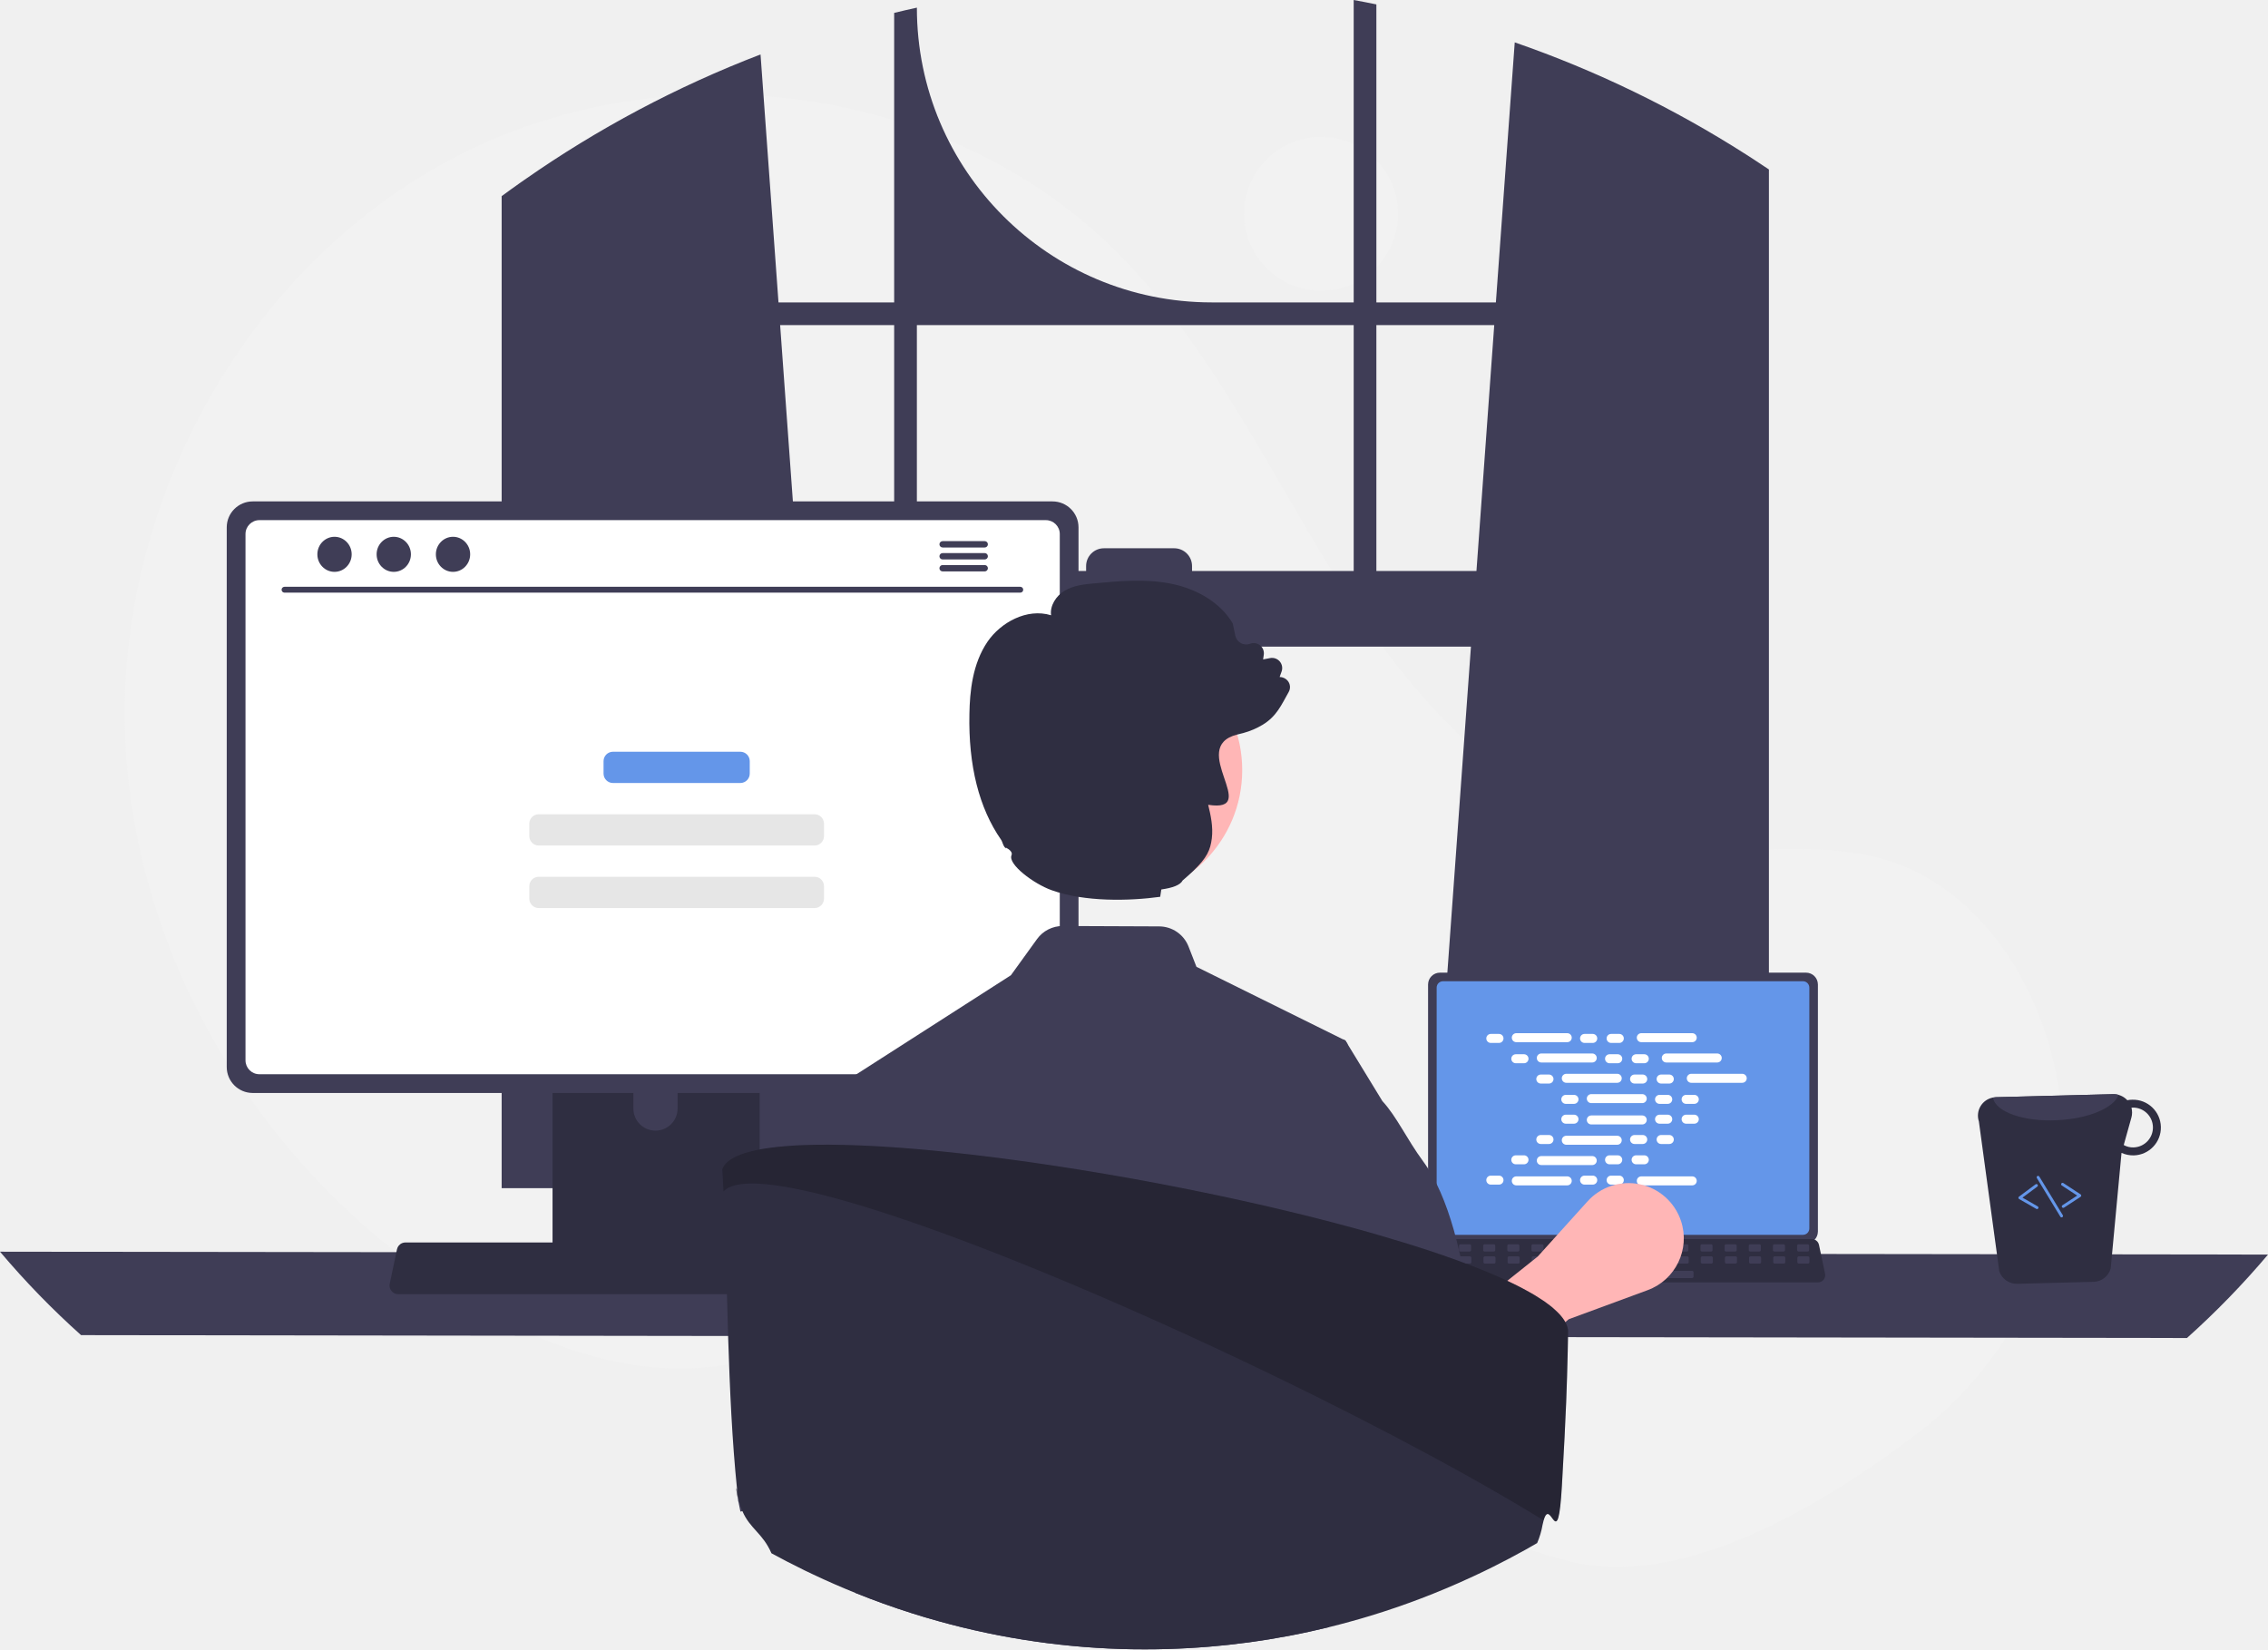
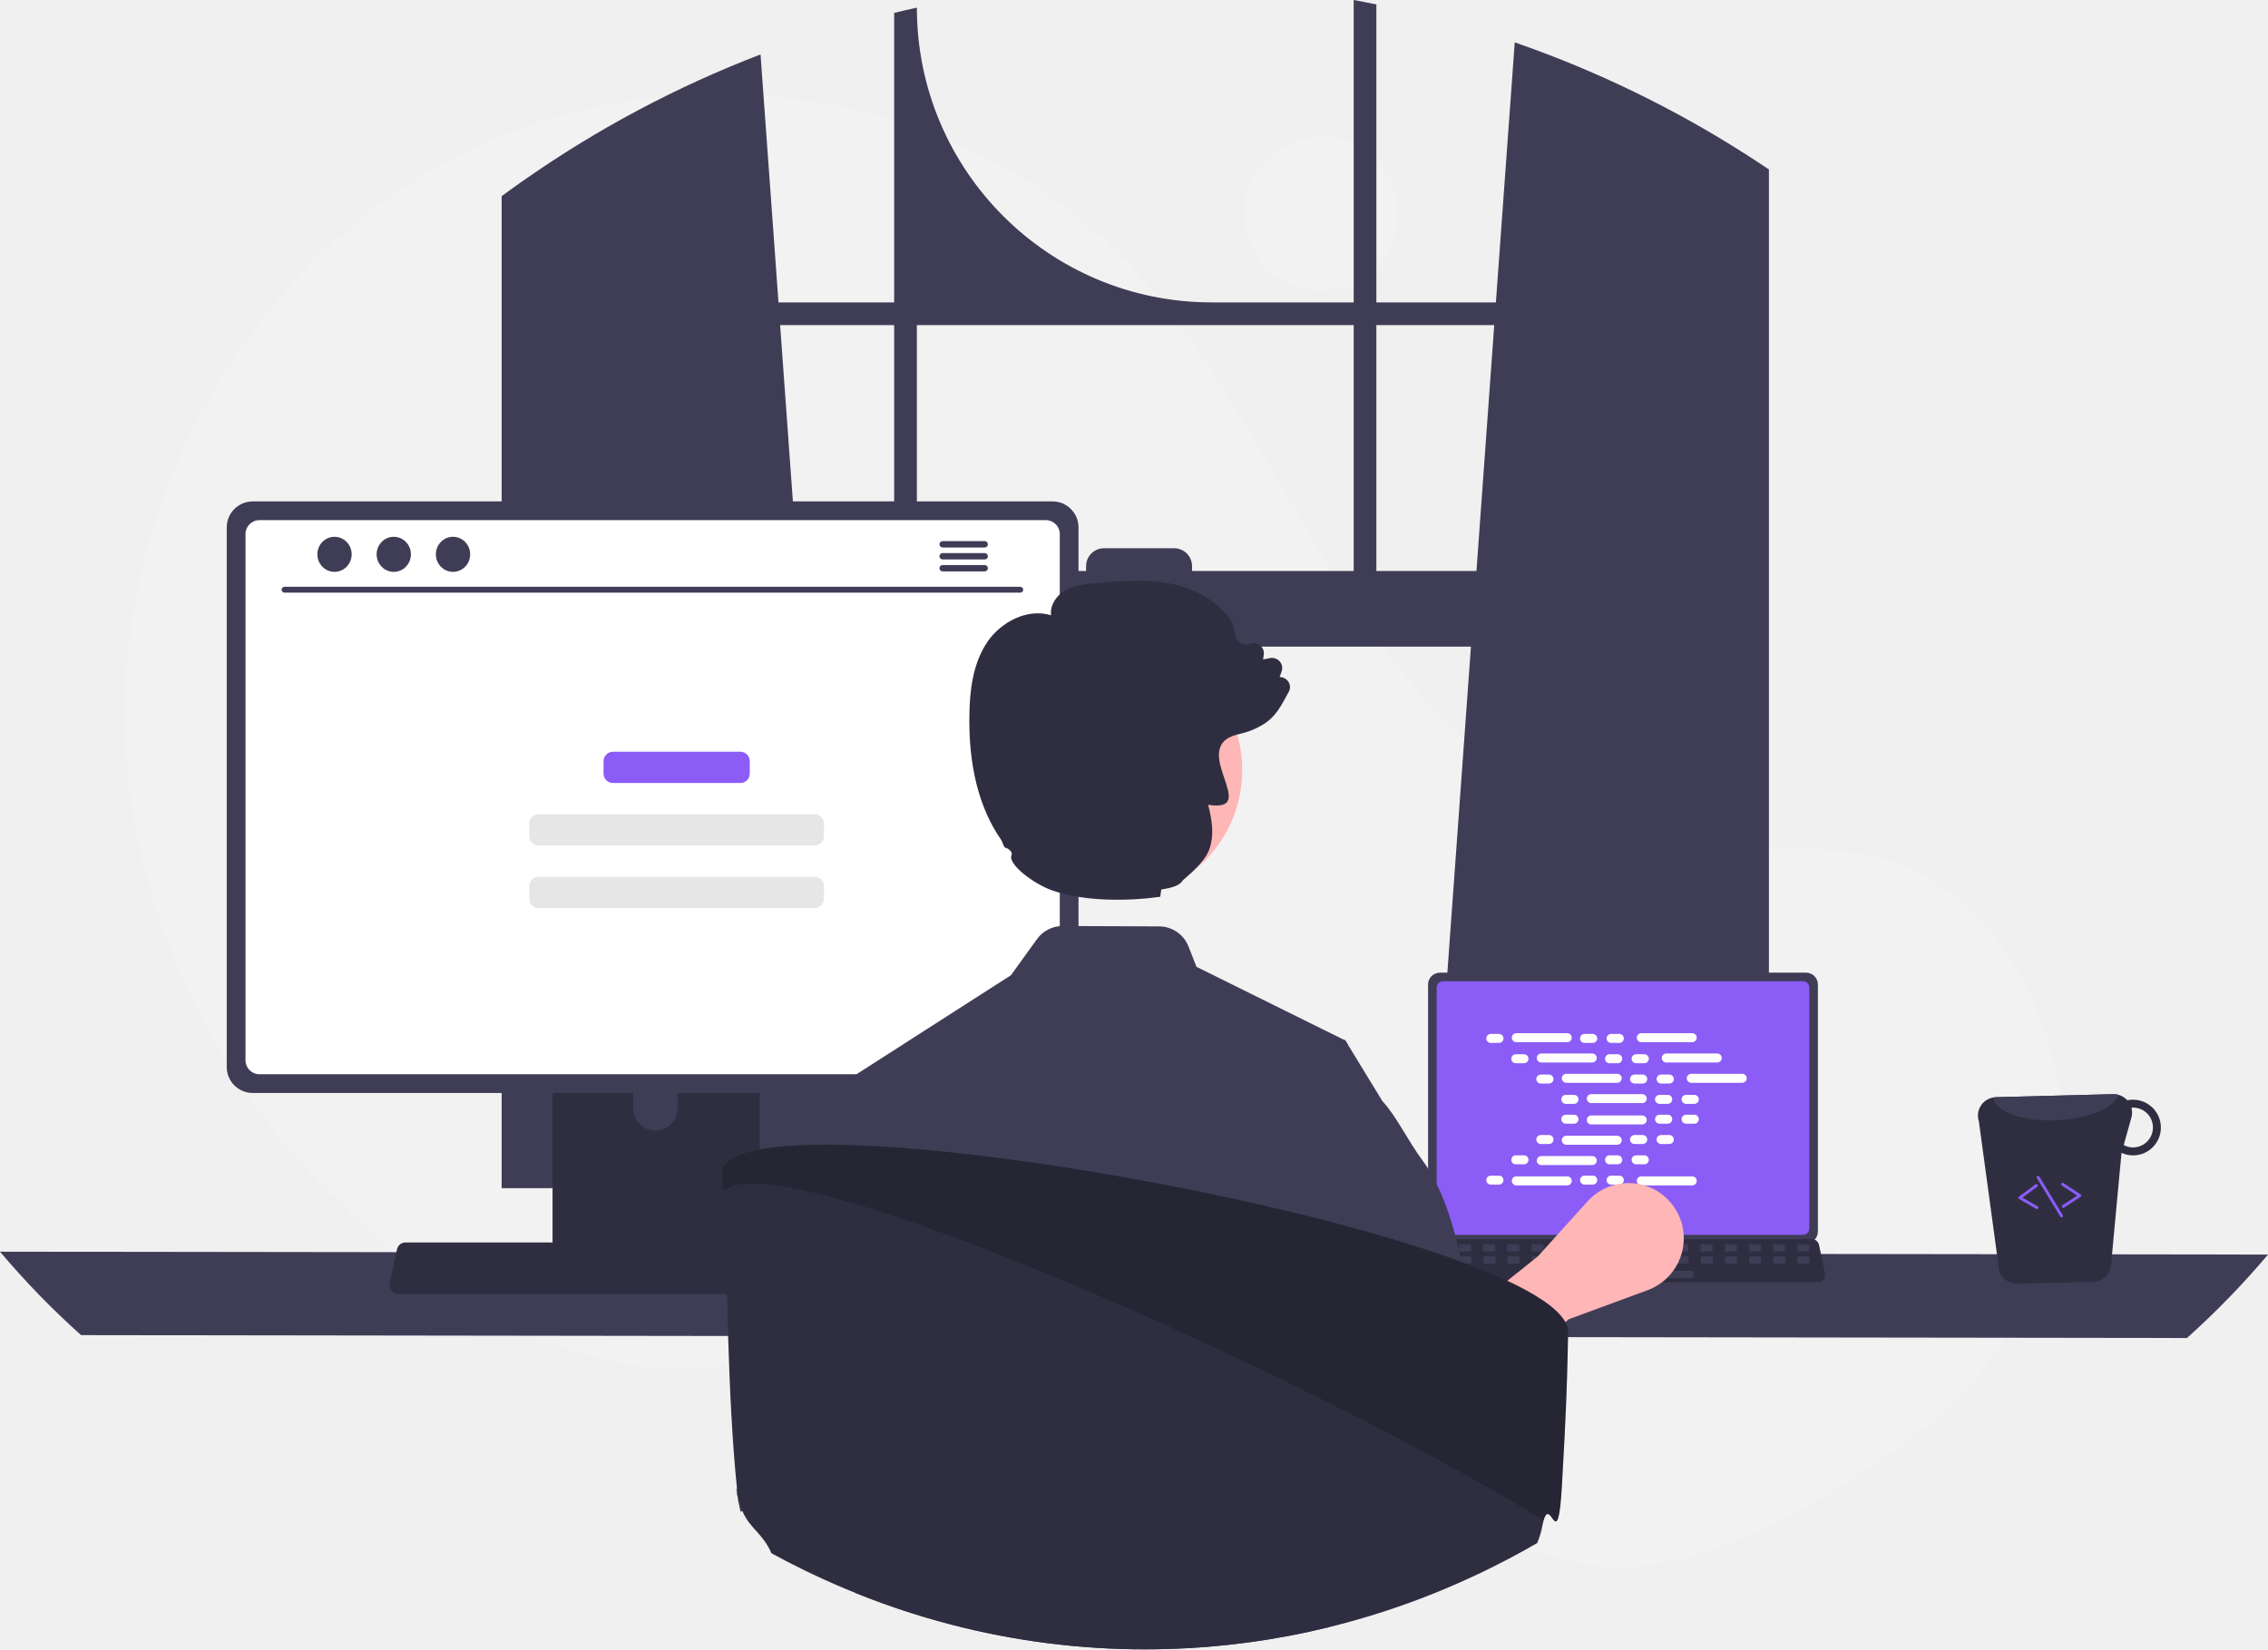
<svg xmlns="http://www.w3.org/2000/svg" data-name="Layer 1" width="786.82" height="572.258" viewBox="0 0 786.82 572.258">
  <circle cx="458.321" cy="74.182" r="26.701" fill="#f2f2f2" />
  <path d="M872.038,661.023c39.688-30.229,58.644-81.025,46.776-129.482q-.442-1.806-.934-3.604c-7.867-28.763-27.332-56.101-55.7-65.291-23.82-7.717-49.82-1.783-74.669-4.851-48.781-6.024-86.601-45.494-113.211-86.819-26.611-41.325-47.062-87.583-82.422-121.724-58.285-56.275-153.362-68.391-225.627-31.76C293.987,254.121,247.955,335.391,249.918,416.386c1.963,80.995,50.046,158.432,119.875,199.517,25.652,15.093,55.321,25.785,84.848,22.044,25.62-3.246,48.899-17.013,74.399-21.1,40.091-6.426,79.927,11.701,114.603,32.824,34.676,21.123,68.17,46.16,107.574,55.952C789.478,715.131,836.881,687.801,872.038,661.023Z" transform="translate(-206.59 -163.8711)" fill="#f2f2f2" />
  <path d="M815.016,219.191c-.87-.58-1.75-1.13-2.62-1.69a380.24,380.24,0,0,0-80.31-38.93l-6.54,90.22h-41.46v-103.39c-2.61-.54-5.24-1.05-7.87-1.53v104.92H626.946A102.27,102.27,0,0,1,524.676,166.521v-0c-2.64.57-5.26,1.18-7.88,1.83v100.44h-40.13l-6.23-86.03a380.858,380.858,0,0,0-81.94,43.53c-.44.3-.88.61-1.31.91-2.21,1.55-4.39,3.13-6.56,4.73v344.19h118.27l-2.09-28.95-11.5-158.95h231.59l-11.5,158.95-2.09,28.95h116.96v-353.45Q817.656,220.901,815.016,219.191Zm-298.22,142.78h-33.39l-6.17-85.3h39.56Zm159.42,0h-56.08v-1.69a6.18,6.18,0,0,0-6.19-6.18h-24.38a6.178,6.178,0,0,0-6.18,6.18v1.69h-58.71v-85.3h151.54Zm7.87,0v-85.3h40.89l-6.17,85.3Z" transform="translate(-206.59 -163.8711)" fill="#3f3d56" />
  <path d="M206.59,598.162a289.003,289.003,0,0,0,28.12,28.95l730.58,1a289.003,289.003,0,0,0,28.12-28.95Z" transform="translate(-206.59 -163.8711)" fill="#3f3d56" />
  <path d="M702.02,505.462v85.704a4.122,4.122,0,0,0,4.119,4.119H833.143a4.122,4.122,0,0,0,4.119-4.119v-85.704a4.124,4.124,0,0,0-4.119-4.115H706.139A4.124,4.124,0,0,0,702.02,505.462Z" transform="translate(-206.59 -163.8711)" fill="#3f3d56" />
-   <path d="M704.999,506.529V590.109a2.205,2.205,0,0,0,2.201,2.201H832.086a2.205,2.205,0,0,0,2.201-2.201V506.529a2.206,2.206,0,0,0-2.201-2.206H707.201A2.206,2.206,0,0,0,704.999,506.529Z" transform="translate(-206.59 -163.8711)" fill="#6496e9" />
+   <path d="M704.999,506.529V590.109a2.205,2.205,0,0,0,2.201,2.201H832.086a2.205,2.205,0,0,0,2.201-2.201V506.529a2.206,2.206,0,0,0-2.201-2.206H707.201A2.206,2.206,0,0,0,704.999,506.529Z" transform="translate(-206.59 -163.8711)" fill="#8b5cf6" />
  <path d="M699.364,607.881a2.47,2.47,0,0,0,1.943.93H837.299a2.502,2.502,0,0,0,2.446-3.016l-2.111-10.027a2.507,2.507,0,0,0-1.558-1.818,2.425,2.425,0,0,0-.888-.168H703.41a2.424,2.424,0,0,0-.888.168,2.507,2.507,0,0,0-1.558,1.818l-2.111,10.027A2.501,2.501,0,0,0,699.364,607.881Z" transform="translate(-206.59 -163.8711)" fill="#2f2e41" />
  <rect x="830.034" y="595.588" width="4.188" height="2.513" rx="0.488" transform="translate(1457.666 1029.819) rotate(-180)" fill="#3f3d56" />
  <rect x="821.657" y="595.588" width="4.188" height="2.513" rx="0.488" transform="translate(1440.912 1029.819) rotate(-180)" fill="#3f3d56" />
  <rect x="813.28" y="595.588" width="4.188" height="2.513" rx="0.488" transform="translate(1424.158 1029.819) rotate(-180)" fill="#3f3d56" />
  <rect x="804.903" y="595.588" width="4.188" height="2.513" rx="0.488" transform="translate(1407.404 1029.819) rotate(-180)" fill="#3f3d56" />
  <rect x="796.526" y="595.588" width="4.188" height="2.513" rx="0.488" transform="translate(1390.65 1029.819) rotate(-180)" fill="#3f3d56" />
  <rect x="788.149" y="595.588" width="4.188" height="2.513" rx="0.488" transform="translate(1373.896 1029.819) rotate(-180)" fill="#3f3d56" />
  <rect x="779.772" y="595.588" width="4.188" height="2.513" rx="0.488" transform="translate(1357.142 1029.819) rotate(-180)" fill="#3f3d56" />
  <rect x="771.395" y="595.588" width="4.188" height="2.513" rx="0.488" transform="translate(1340.388 1029.819) rotate(-180)" fill="#3f3d56" />
  <rect x="763.018" y="595.588" width="4.188" height="2.513" rx="0.488" transform="translate(1323.634 1029.819) rotate(-180)" fill="#3f3d56" />
  <rect x="754.641" y="595.588" width="4.188" height="2.513" rx="0.488" transform="translate(1306.88 1029.819) rotate(-180)" fill="#3f3d56" />
  <rect x="746.264" y="595.588" width="4.188" height="2.513" rx="0.488" transform="translate(1290.126 1029.819) rotate(-180)" fill="#3f3d56" />
  <rect x="737.887" y="595.588" width="4.188" height="2.513" rx="0.488" transform="translate(1273.372 1029.819) rotate(-180)" fill="#3f3d56" />
  <rect x="729.51" y="595.588" width="4.188" height="2.513" rx="0.488" transform="translate(1256.618 1029.819) rotate(-180)" fill="#3f3d56" />
  <rect x="721.133" y="595.588" width="4.188" height="2.513" rx="0.488" transform="translate(1239.865 1029.819) rotate(-180)" fill="#3f3d56" />
  <rect x="712.756" y="595.588" width="4.188" height="2.513" rx="0.488" transform="translate(1223.111 1029.819) rotate(-180)" fill="#3f3d56" />
  <rect x="704.379" y="595.588" width="4.188" height="2.513" rx="0.488" transform="translate(1206.357 1029.819) rotate(-180)" fill="#3f3d56" />
  <rect x="830.133" y="599.777" width="4.188" height="2.513" rx="0.488" transform="translate(1457.864 1038.196) rotate(-180)" fill="#3f3d56" />
  <rect x="821.756" y="599.777" width="4.188" height="2.513" rx="0.488" transform="translate(1441.11 1038.196) rotate(-180)" fill="#3f3d56" />
  <rect x="813.379" y="599.777" width="4.188" height="2.513" rx="0.488" transform="translate(1424.356 1038.196) rotate(-180)" fill="#3f3d56" />
  <rect x="805.002" y="599.777" width="4.188" height="2.513" rx="0.488" transform="translate(1407.602 1038.196) rotate(-180)" fill="#3f3d56" />
  <rect x="796.625" y="599.777" width="4.188" height="2.513" rx="0.488" transform="translate(1390.848 1038.196) rotate(-180)" fill="#3f3d56" />
  <rect x="788.248" y="599.777" width="4.188" height="2.513" rx="0.488" transform="translate(1374.094 1038.196) rotate(-180)" fill="#3f3d56" />
  <rect x="779.871" y="599.777" width="4.188" height="2.513" rx="0.488" transform="translate(1357.34 1038.196) rotate(-180)" fill="#3f3d56" />
  <rect x="771.494" y="599.777" width="4.188" height="2.513" rx="0.488" transform="translate(1340.586 1038.196) rotate(-180)" fill="#3f3d56" />
  <rect x="763.117" y="599.777" width="4.188" height="2.513" rx="0.488" transform="translate(1323.832 1038.196) rotate(-180)" fill="#3f3d56" />
  <rect x="754.74" y="599.777" width="4.188" height="2.513" rx="0.488" transform="translate(1307.078 1038.196) rotate(-180)" fill="#3f3d56" />
  <rect x="746.363" y="599.777" width="4.188" height="2.513" rx="0.488" transform="translate(1290.324 1038.196) rotate(-180)" fill="#3f3d56" />
  <rect x="737.986" y="599.777" width="4.188" height="2.513" rx="0.488" transform="translate(1273.57 1038.196) rotate(-180)" fill="#3f3d56" />
  <rect x="729.609" y="599.777" width="4.188" height="2.513" rx="0.488" transform="translate(1256.816 1038.196) rotate(-180)" fill="#3f3d56" />
  <rect x="721.232" y="599.777" width="4.188" height="2.513" rx="0.488" transform="translate(1240.062 1038.196) rotate(-180)" fill="#3f3d56" />
  <rect x="712.855" y="599.777" width="4.188" height="2.513" rx="0.488" transform="translate(1223.309 1038.196) rotate(-180)" fill="#3f3d56" />
  <rect x="704.478" y="599.777" width="4.188" height="2.513" rx="0.488" transform="translate(1206.555 1038.196) rotate(-180)" fill="#3f3d56" />
  <rect x="760.604" y="604.803" width="33.508" height="2.513" rx="0.488" transform="translate(1348.126 1048.248) rotate(-180)" fill="#3f3d56" />
  <rect x="515.631" y="358.737" width="5.966" height="3.122" rx="1.561" fill="#fff" />
  <rect x="548.154" y="358.737" width="5.966" height="3.122" rx="1.561" fill="#fff" />
  <rect x="557.369" y="358.737" width="5.966" height="3.122" rx="1.561" fill="#fff" />
  <rect x="524.477" y="358.477" width="20.796" height="3.122" rx="1.561" fill="#fff" />
  <rect x="567.841" y="358.477" width="20.796" height="3.122" rx="1.561" fill="#fff" />
  <rect x="524.304" y="365.784" width="5.966" height="3.122" rx="1.561" fill="#fff" />
  <rect x="556.827" y="365.784" width="5.966" height="3.122" rx="1.561" fill="#fff" />
  <rect x="566.042" y="365.784" width="5.966" height="3.122" rx="1.561" fill="#fff" />
  <rect x="533.15" y="365.523" width="20.796" height="3.122" rx="1.561" fill="#fff" />
  <rect x="576.514" y="365.523" width="20.796" height="3.122" rx="1.561" fill="#fff" />
  <rect x="532.977" y="372.83" width="5.966" height="3.122" rx="1.561" fill="#fff" />
  <rect x="565.5" y="372.83" width="5.966" height="3.122" rx="1.561" fill="#fff" />
  <rect x="574.715" y="372.83" width="5.966" height="3.122" rx="1.561" fill="#fff" />
  <rect x="541.823" y="372.57" width="20.796" height="3.122" rx="1.561" fill="#fff" />
  <rect x="585.187" y="372.57" width="20.796" height="3.122" rx="1.561" fill="#fff" />
  <rect x="541.649" y="379.877" width="5.966" height="3.122" rx="1.561" fill="#fff" />
  <rect x="574.172" y="379.877" width="5.966" height="3.122" rx="1.561" fill="#fff" />
  <rect x="583.387" y="379.877" width="5.966" height="3.122" rx="1.561" fill="#fff" />
  <rect x="550.496" y="379.617" width="20.796" height="3.122" rx="1.561" fill="#fff" />
  <rect x="548.154" y="407.898" width="5.966" height="3.122" rx="1.561" fill="#fff" />
  <rect x="557.369" y="407.898" width="5.966" height="3.122" rx="1.561" fill="#fff" />
  <rect x="567.841" y="408.158" width="20.796" height="3.122" rx="1.561" fill="#fff" />
  <rect x="515.631" y="407.898" width="5.966" height="3.122" rx="1.561" fill="#fff" />
  <rect x="524.477" y="408.158" width="20.796" height="3.122" rx="1.561" fill="#fff" />
  <rect x="524.304" y="400.851" width="5.966" height="3.122" rx="1.561" fill="#fff" />
  <rect x="556.827" y="400.851" width="5.966" height="3.122" rx="1.561" fill="#fff" />
  <rect x="566.042" y="400.851" width="5.966" height="3.122" rx="1.561" fill="#fff" />
  <rect x="533.15" y="401.111" width="20.796" height="3.122" rx="1.561" fill="#fff" />
  <rect x="532.977" y="393.804" width="5.966" height="3.122" rx="1.561" fill="#fff" />
  <rect x="565.5" y="393.804" width="5.966" height="3.122" rx="1.561" fill="#fff" />
  <rect x="574.715" y="393.804" width="5.966" height="3.122" rx="1.561" fill="#fff" />
  <rect x="541.823" y="394.064" width="20.796" height="3.122" rx="1.561" fill="#fff" />
  <rect x="541.649" y="386.758" width="5.966" height="3.122" rx="1.561" fill="#fff" />
  <rect x="574.172" y="386.758" width="5.966" height="3.122" rx="1.561" fill="#fff" />
  <rect x="583.387" y="386.758" width="5.966" height="3.122" rx="1.561" fill="#fff" />
  <rect x="550.496" y="387.018" width="20.796" height="3.122" rx="1.561" fill="#fff" />
  <path d="M711.507,654.353l-13.35-21.102,41.902-33.403,17.295-19.161a19.161,19.161,0,0,1,32.418,6.828h0a19.161,19.161,0,0,1-11.57,23.991l-27.349,10.075Z" transform="translate(-206.59 -163.8711)" fill="#ffb6b6" />
  <path d="M398.28,501.352v102.56h71.85v-102.56a3.448,3.448,0,0,0-2.43-3.3,3.175,3.175,0,0,0-1.03-.16H401.75A3.463,3.463,0,0,0,398.28,501.352Zm28.04,35.24a7.67,7.67,0,0,1,15.34,0v11.9a7.67,7.67,0,0,1-15.34,0Z" transform="translate(-206.59 -163.8711)" fill="#2f2e41" />
  <path d="M398.06,600.632v9.89a1.946,1.946,0,0,0,1.93,1.94h68.43a1.94,1.94,0,0,0,1.93-1.94v-9.89Z" transform="translate(-206.59 -163.8711)" fill="#3f3d56" />
  <path d="M285.25,346.832V534.092a9.007,9.007,0,0,0,9,9h277.5a9.007,9.007,0,0,0,9-9V346.832a9.011,9.011,0,0,0-9-8.99H294.25A9.012,9.012,0,0,0,285.25,346.832Z" transform="translate(-206.59 -163.8711)" fill="#3f3d56" />
  <path d="M291.76,349.162v182.62a4.818,4.818,0,0,0,4.81,4.81H569.44a4.818,4.818,0,0,0,4.81-4.81v-182.62a4.82,4.82,0,0,0-4.81-4.82H296.57A4.821,4.821,0,0,0,291.76,349.162Z" transform="translate(-206.59 -163.8711)" fill="#fff" />
  <path d="M342.4,611.792a2.948,2.948,0,0,0,2.32,1.11h162.34a2.987,2.987,0,0,0,2.92-3.6l-2.52-11.97a2.993,2.993,0,0,0-1.86-2.17,2.895,2.895,0,0,0-1.06-.2H347.23a2.894,2.894,0,0,0-1.06.2,2.992,2.992,0,0,0-1.86,2.17l-2.52,11.97A2.985,2.985,0,0,0,342.4,611.792Z" transform="translate(-206.59 -163.8711)" fill="#2f2e41" />
  <path d="M560.585,369.499H305.261a1.016,1.016,0,0,1,0-2.031H560.585a1.016,1.016,0,0,1,0,2.031Z" transform="translate(-206.59 -163.8711)" fill="#3f3d56" />
  <ellipse cx="116.051" cy="192.33" rx="5.95" ry="6.083" fill="#3f3d56" />
  <ellipse cx="136.607" cy="192.33" rx="5.95" ry="6.083" fill="#3f3d56" />
  <ellipse cx="157.163" cy="192.33" rx="5.95" ry="6.083" fill="#3f3d56" />
  <path d="M548.206,351.622h-14.6a1.105,1.105,0,0,0,0,2.21h14.6a1.105,1.105,0,0,0,0-2.21Z" transform="translate(-206.59 -163.8711)" fill="#3f3d56" />
  <path d="M548.206,355.772h-14.6a1.105,1.105,0,0,0,0,2.21h14.6a1.105,1.105,0,0,0,0-2.21Z" transform="translate(-206.59 -163.8711)" fill="#3f3d56" />
  <path d="M548.206,359.922h-14.6a1.105,1.105,0,0,0,0,2.21h14.6a1.105,1.105,0,0,0,0-2.21Z" transform="translate(-206.59 -163.8711)" fill="#3f3d56" />
  <path d="M900.186,604.972a6.416,6.416,0,0,0,6.183,4.331l26.492-.682a6.329,6.329,0,0,0,5.981-4.657l3.749-40.087a9.794,9.794,0,0,0,4.238.871,9.661,9.661,0,1,0-.485-19.317,8.184,8.184,0,0,0-1.736.181,6.548,6.548,0,0,0-4.874-2.103l-40.751,1.052a5.853,5.853,0,0,0-1.005.125,6.365,6.365,0,0,0-4.873,8.265Zm43.173-43.817,2.668-9.553a6.506,6.506,0,0,0,.02-3.375c.129-0.0.244-.062.373-.062a6.91,6.91,0,0,1,.324,13.817A6.505,6.505,0,0,1,943.359,561.156Z" transform="translate(-206.59 -163.8711)" fill="#2f2e41" />
  <path d="M897.978,544.686c.868,4.964,10.629,8.454,22.366,7.847,10.793-.497,19.617-4.287,21.234-8.778a6.025,6.025,0,0,0-1.844-.246l-40.751,1.052A5.853,5.853,0,0,0,897.978,544.686Z" transform="translate(-206.59 -163.8711)" fill="#3f3d56" />
-   <path d="M922.494,582.944a.497.497,0,0,0,.151-.066l5.753-3.766a.499.499,0,0,0,0-.836l-5.98-3.917a.5.5,0,1,0-.548.836l5.341,3.498-5.114,3.348a.5.5,0,0,0,.396.903Z" transform="translate(-206.59 -163.8711)" fill="#6496e9" />
-   <path d="M913.408,583.363a.5.5,0,0,0,.126-.918l-5.303-3.04,5.126-3.807a.5.5,0,1,0-.596-.802l-5.739,4.263a.5.5,0,0,0,.049.835l5.965,3.42A.5.5,0,0,0,913.408,583.363Z" transform="translate(-206.59 -163.8711)" fill="#6496e9" />
-   <path d="M921.922,586.244a.482.482,0,0,0,.137-.058.5.5,0,0,0,.168-.687l-8.155-13.408a.5.5,0,0,0-.854.521l8.155,13.408A.5.5,0,0,0,921.922,586.244Z" transform="translate(-206.59 -163.8711)" fill="#6496e9" />
-   <rect x="209.385" y="260.827" width="50.719" height="10.846" rx="3.264" fill="#6496e9" />
+   <path d="M922.494,582.944a.497.497,0,0,0,.151-.066l5.753-3.766a.499.499,0,0,0,0-.836l-5.98-3.917a.5.5,0,1,0-.548.836l5.341,3.498-5.114,3.348a.5.5,0,0,0,.396.903Z" transform="translate(-206.59 -163.8711)" fill="#8b5cf6" />
+   <path d="M913.408,583.363a.5.5,0,0,0,.126-.918l-5.303-3.04,5.126-3.807a.5.5,0,1,0-.596-.802l-5.739,4.263a.5.5,0,0,0,.049.835l5.965,3.42A.5.5,0,0,0,913.408,583.363Z" transform="translate(-206.59 -163.8711)" fill="#8b5cf6" />
+   <path d="M921.922,586.244a.482.482,0,0,0,.137-.058.5.5,0,0,0,.168-.687l-8.155-13.408a.5.5,0,0,0-.854.521l8.155,13.408A.5.5,0,0,0,921.922,586.244Z" transform="translate(-206.59 -163.8711)" fill="#8b5cf6" />
+   <rect x="209.385" y="260.827" width="50.719" height="10.846" rx="3.264" fill="#8b5cf6" />
  <rect x="183.626" y="282.519" width="102.236" height="10.846" rx="3.264" fill="#e6e6e6" />
  <rect x="183.626" y="304.21" width="102.236" height="10.846" rx="3.264" fill="#e6e6e6" />
  <path d="M497.301,540.717l.217.684.011.023,6.525,19.838,7.506,22.861,14.123,42.961.137,6.673v.023l1.049,53.684-2.909,7.278,3.274,11.932s-1.506-18.037-9.582-7.679c-4.574,5.886-9.925,11.91-14.317,17.556q9.6,3.884,19.507,7.027c1.426.456,2.863.89,4.301,1.323q.462.137.924.274a266.863,266.863,0,0,0,67.351,10.826c1.186.034,2.35.057,3.479.08.399.011.787.023,1.175.023,1.278.011,2.544.023,3.822.023q3.867,0,7.7-.114a266.853,266.853,0,0,0,56.091-7.586c-.125-7.586-.468-16.45-.958-25.918-.228-4.643-5.35-9.674-5.658-14.533-.217-3.65,4.381-7.084,4.141-10.792-1.551-22.827-3.491-14.064-4.928-30.229q-.222-2.379-.411-4.552c-.924-10.381-1.563-16.872-1.563-16.872l6.137-38.683,9.639-60.734-.742-1.221-.833-.411-50.844-25.165-2.761-7.073a10.979,10.979,0,0,0-10.141-6.947l-33.493-.137a10.931,10.931,0,0,0-8.909,4.529l-9.069,12.56Z" transform="translate(-206.59 -163.8711)" fill="#3f3d56" />
  <path d="M533.407,617.525,525.82,633.758l-5.179,11.088-8.909,46.646-4.46,4.734L503.45,679.467l-39.998,8.881c-1.312-7.29-.351.247-1.161-7.75.228-.228.468-.456.707-.685.639-.593,1.175-1.152,1.164-1.688-.456-27.584.913-74.526,12.343-102.966a60.053,60.053,0,0,1,7.027-13.107c.228-.308.445-.616.662-.924,5.27-7.381,8.601-14.647,13.324-19.815v-.011a.53.53,0,0,0,.08-.08.157.157,0,0,0,.046-.034l32.443-17.203,1.392,39.105.992,28.109Z" transform="translate(-206.59 -163.8711)" fill="#3f3d56" />
  <path d="M650.391,622.135l9.476,20.275,3.307,7.061,8.907,46.642,4.446,4.723,3.83-16.755,1.8-.369,32.459-6.722,9.461,30.046a17.984,17.984,0,0,0-3.261-22.506c-.646-.585-1.184-1.154-1.169-1.692.538-32.443-1.446-91.684-19.367-116.066-5.692-7.738-9.107-15.445-14.076-20.829-.015-.015-.015-.031-.031-.031L674.081,526.114l-.738-1.215-.831-.415Z" transform="translate(-206.59 -163.8711)" fill="#3f3d56" />
  <circle id="a657ec4b-47ce-4d2a-9c58-81a811696ca9" data-name="Ellipse 5" cx="386.397" cy="267.201" r="44.558" fill="#ffb6b6" />
  <path d="M653.212,399.948a3.759,3.759,0,0,0-2.69-1.19l.67-1.86a3.528,3.528,0,0,0-3.96-4.7l-2.44.47.23-1.63a3.534,3.534,0,0,0-4.73-3.82,3.766,3.766,0,0,1-3.24-.23,3.846,3.846,0,0,1-1.92-2.61l-.85-4.1-.09-.22c-4.14-6.9-12.1-11.92-21.84-13.76-8.67-1.65-17.56-.81-26.13-.02-3.4.32-7.24.68-10.44,2.64-2.72,1.68-5.02,5.04-4.55,8.43-8.45-2.59-17.51,2.58-22,9.1-5.32,7.76-6.19,17.48-6.33,25.08-.38,17.98,3.33,32.69,11,43.73.56.8.7,2.47,1.81,3.03l-.23-.37c1.24.62,2.5,1.62,2.03,2.69-1.35,3.08,7.62,9.89,13.94,12.14,11.53,4.11,26.86,3.76,37.64,2.28l.38-2.55c3.89-.53,6.63-1.54,7.4-3.12,1.36-1.16,2.52-2.2,3.53-3.16l.01-.01c.02-.02.06-.05.08-.07,4.87-4.67,6-7.33,6.51-11.38.49-3.97-.38-8-1.27-11.63,18.74,2.9-7.38-19.96,10.08-24.38a5.434,5.434,0,0,1,.61-.15c.51-.12,1.02-.24,1.51-.38a26.448,26.448,0,0,0,6.72-2.87c4.88-2.97,6.49-6.91,9.01-11.35A3.427,3.427,0,0,0,653.212,399.948Z" transform="translate(-206.59 -163.8711)" fill="#2f2e41" />
  <path d="M750.582,625.308c-.01,1.75-.03,4.2-.11,7.23q-.015.63-.03,1.29c-.13,5.57-.26,10.24-.47,15.43-.01.36-.02.71-.04,1.07-.28,7.24-.72,15.67-1.48,29.02-1.41,24.66-3.87,3.39-6.34,12.04-.12.43-.25.94-.37,1.54a27.916,27.916,0,0,1-1.88,6.33c-1.31.78-2.66,1.53-3.99,2.28-3.79,2.11-7.64,4.14-11.52,6.07-2.18,1.08-4.37,2.14-6.57,3.16-.35.16-.69.32-1.03.47a270.887,270.887,0,0,1-34.75,13.26c-2.32.7-4.63,1.38-6.97,2.01-2.44.68-4.88,1.32-7.35,1.92a266.893,266.893,0,0,1-56.09,7.59c-2.55.08-5.12.11-7.7.11-1.28,0-2.54-.01-3.82-.02-.39,0-.78-.01-1.17-.02-1.13-.03-2.3-.05-3.48-.08a266.663,266.663,0,0,1-67.35-10.83l-.93-.27c-1.44-.44-2.87-.87-4.3-1.33q-9.9-3.135-19.51-7.02-7.335-2.955-14.5-6.34a.339.339,0,0,1-.12-.06c-1-.46-2.01-.94-3.01-1.43-.13-.07-.27-.14-.41-.21q-5.595-2.73-11.07-5.72c-3.07-7.05-7.39-8.4-10.07-14.6a25.874,25.874,0,0,1-1.68-5.74c0-.02-.01-.04-.01-.07.28,3.72-1.19-6.6-.01-.04-.01-.12-.02-.25-.03-.4-.03-.36-.07-.8-.13-1.35-3.43-33.49-3.21-71.79-4.7-103.35q-.15-3.06-.31-5.86c-.03-.62-.07-1.23-.11-1.83.07-.18.15-.37.24-.55a1.002,1.002,0,0,1,.07-.15,1.623,1.623,0,0,1,.1-.18c.02-.03.05-.07.07-.1a.917.917,0,0,1,.05-.1c.09-.14.19-.29.3-.43.05-.06.09-.11.14-.16a.808.808,0,0,1,.12-.14.637.637,0,0,1,.11-.13c.04-.04.08-.09.13-.14a.302.302,0,0,1,.08-.08,2.033,2.033,0,0,1,.26-.25,9.624,9.624,0,0,1,1.14-.9c.14-.09.29-.18.43-.28a19.135,19.135,0,0,1,3.17-1.52c.38-.14.76-.27,1.17-.41.15-.04.29-.09.44-.14.22-.07.44-.14.67-.19,1.14-.34,2.37-.63,3.7-.9.16-.03.33-.06.5-.1.24-.05.49-.09.74-.13.34-.06.69-.12,1.04-.18,2.97-.47,6.34-.82,10.06-1.05q.525-.03,1.05-.06c.41-.02.82-.04,1.24-.06.35-.02.71-.03,1.07-.04.35-.02.71-.03,1.08-.04,1.01-.03,2.05-.06,3.11-.08,3.02-.06,6.2-.04,9.54.03,1.55.04,3.13.08,4.75.15.11,0,.21.01.31.01,1.41.05,2.83.11,4.29.19,1.02.05,2.05.1,3.08.16.97.06,1.95.12,2.94.19.77.04,1.54.1,2.32.15.66.05,1.32.1,1.98.14l.9.06c.49.04.98.07,1.48.12,1.1.09,2.2.18,3.32.27,1.11.1,2.24.2,3.37.3s2.27.21,3.41.32c.12.01.23.02.34.03,1.04.11,2.08.21,3.13.32.24.02.49.04.73.07,1.001.101,2.022.218,3.032.326.31.033.618.066.929.1.791.086,1.572.161,2.368.254,1.05.12,2.12.23,3.16.37.81.09,1.62.18,2.43.28,1.27.15,2.56.31,3.85.48.49.06.98.12,1.47.19,3.68.46,7.4.97,11.18,1.5,5.73.81,11.55,1.69,17.41,2.64q8.805,1.425,17.71,3.01c1.5.27,3,.54,4.51.82q1.02.195,2.04.39c1.16.21,2.32.43,3.48.65,1.16.22,2.32.44,3.48.67,1.38.27,2.77.54,4.15.81,9.09,1.8,18.13,3.72,26.95,5.73,1.45.33,2.9.67,4.34,1q4.32,1.005,8.56,2.04c.78.18,1.55.37,2.32.56,1.92.48,3.84.96,5.73,1.45l.33.09c1.39.34,2.75.69,4.11,1.05q4.815,1.26,9.47,2.55,3.09.855,6.11,1.73c3.01.87,5.96,1.75,8.83,2.64.71.22,1.42.44,2.12.65,2.1.65,4.17,1.31,6.18,1.97,1.6.52,3.16,1.05,4.7,1.58q2.31.795,4.53,1.59c.95.34,1.89.7,2.83,1.04,1.35.5,2.68,1,3.98,1.5.4.15.79.31,1.18.46.25.11.49.2.73.3.47.19.95.37,1.41.56.47.18.93.37,1.39.57.45.18.91.37,1.35.56.45.18.89.37,1.33.57.37.15.73.31,1.08.47.71.31,1.42.62,2.11.94.34.16.68.31,1.02.47l.78.36c.11.06.22.11.33.16.25.12.51.25.76.37.58.27,1.15.56,1.71.83.75.38,1.48.76,2.18,1.13.71.38,1.4.76,2.06,1.13.11.06.21.12.32.18.15.08.3.17.45.25.51.29,1,.59,1.49.88.96.59,1.87,1.17,2.72,1.75.19.13.37.26.56.38.63.45,1.23.89,1.79,1.34,0,.01,0,.01.01.01.19.14.37.29.55.43.15.14.31.26.46.4.52.45,1,.88,1.44,1.32a5.667,5.667,0,0,1,.42.43,1.208,1.208,0,0,1,.16.16c.2.2.38.4.55.6a.553.553,0,0,1,.07.09c.24.28.46.56.67.84.1.14.21.28.3.42.12.17.24.35.34.52.09.14.17.29.25.43a7.257,7.257,0,0,1,.54,1.13,5.241,5.241,0,0,1,.27.82A5.844,5.844,0,0,1,750.582,625.308Z" transform="translate(-206.59 -163.8711)" fill="#2f2e41" />
  <path d="M750.582,625.308c-.01,1.75-.03,4.2-.11,7.23-.01.42-.03.85-.04,1.29-.1,4.25-.25,9.5-.46,15.43-.01.36-.02.71-.04,1.07-.28,7.24-.72,15.67-1.48,29.02-1.41,24.66-3.87,3.39-6.34,12.04-6.86-4.22-14.38-8.64-22.42-13.18q-2.175-1.23-4.39-2.47c-16.08-8.97-34.04-18.37-52.79-27.68-.74-.37-1.49-.74-2.23-1.1-42.95-21.23-89.83-41.88-127.81-55.66-7.33-2.66-14.33-5.06-20.91-7.17-13.86-4.43-25.84-7.53-35.06-8.87-9.6-1.4-16.23-.9-18.91,1.99q-.15-3.06-.31-5.86-.06-.93-.12-1.83c.062-.165.142-.322.22-.48.011-.023.019-.047.03-.07a1.002,1.002,0,0,1,.07-.15,1.623,1.623,0,0,1,.1-.18,1.06,1.06,0,0,1,.12-.2c.09-.14.19-.29.3-.43a3.483,3.483,0,0,1,.26-.3.637.637,0,0,1,.11-.13c.04-.04.08-.09.13-.14a.302.302,0,0,1,.08-.08,2.033,2.033,0,0,1,.26-.25,9.624,9.624,0,0,1,1.14-.9c.14-.09.29-.18.43-.28a19.135,19.135,0,0,1,3.17-1.52c.38-.14.76-.27,1.17-.41.15-.04.29-.09.44-.14.22-.07.44-.14.67-.19,1.14-.34,2.37-.63,3.7-.9.4-.08.82-.16,1.24-.23.34-.06.69-.12,1.04-.18,2.97-.47,6.34-.82,10.06-1.05q.525-.03,1.05-.06c.41-.02.82-.04,1.24-.06.35-.02.71-.03,1.07-.04.35-.02.71-.03,1.08-.04,1.01-.03,2.05-.06,3.11-.08,3.02-.05,6.2-.03,9.54.04,1.55.03,3.13.08,4.75.15.1,0,.21.01.31.01,1.41.04,2.84.11,4.29.18,1.02.05,2.05.1,3.08.16.97.06,1.95.12,2.94.19.77.04,1.54.1,2.32.15.66.05,1.32.1,1.98.14.79.06,1.58.12,2.38.18,1.1.09,2.2.18,3.32.27,1.11.1,2.24.2,3.37.3s2.27.21,3.41.32c.12.01.23.02.34.03,1.04.11,2.08.21,3.13.32q8.73.885,17.97,2.07,5.52.705,11.18,1.51c5.73.81,11.55,1.69,17.41,2.63q8.805,1.425,17.71,3.01c1.5.27,3,.54,4.51.82q2.76.51,5.52,1.04c1.16.22,2.32.44,3.48.67,1.38.27,2.77.54,4.15.81,9.09,1.8,18.13,3.72,26.95,5.73,1.45.33,2.9.67,4.34,1q4.32,1.005,8.56,2.04c.78.19,1.55.38,2.32.57q2.895.72,5.73,1.44v.01c.11.02.22.05.33.08,1.38.35,2.75.7,4.11,1.06q4.815,1.26,9.47,2.54c2.06.58,4.1,1.15,6.11,1.73,3.01.88,5.96,1.76,8.83,2.64.71.22,1.42.44,2.12.65q3.15.99,6.18,1.97c1.6.52,3.16,1.05,4.7,1.58q2.31.795,4.53,1.59c.96.34,1.9.69,2.83,1.03,1.36.5,2.68,1,3.98,1.51.4.15.79.31,1.18.46.73.28,1.44.57,2.14.86.47.18.93.37,1.39.57.45.18.91.37,1.35.56.45.18.89.37,1.33.57.37.15.73.31,1.08.47.71.31,1.42.62,2.11.94.34.16.68.31,1.02.47l.78.36c.11.06.22.11.33.16.85.4,1.67.8,2.47,1.2.75.38,1.48.76,2.18,1.13.83.44,1.62.87,2.38,1.31.15.08.3.17.45.25.51.29,1,.59,1.49.88.96.59,1.87,1.17,2.72,1.75.84.58,1.62,1.15,2.35,1.72,0,.01,0,.01.01.01.35.28.69.56,1.01.83.52.45,1,.88,1.44,1.32a5.667,5.667,0,0,1,.42.43,1.208,1.208,0,0,1,.16.16c.21.23.42.46.62.69.24.28.46.56.67.84.1.14.21.28.3.42.12.17.24.35.34.52.09.14.17.29.25.43a7.257,7.257,0,0,1,.54,1.13,6.053,6.053,0,0,1,.27.82A5.844,5.844,0,0,1,750.582,625.308Z" transform="translate(-206.59 -163.8711)" opacity="0.2" />
</svg>
